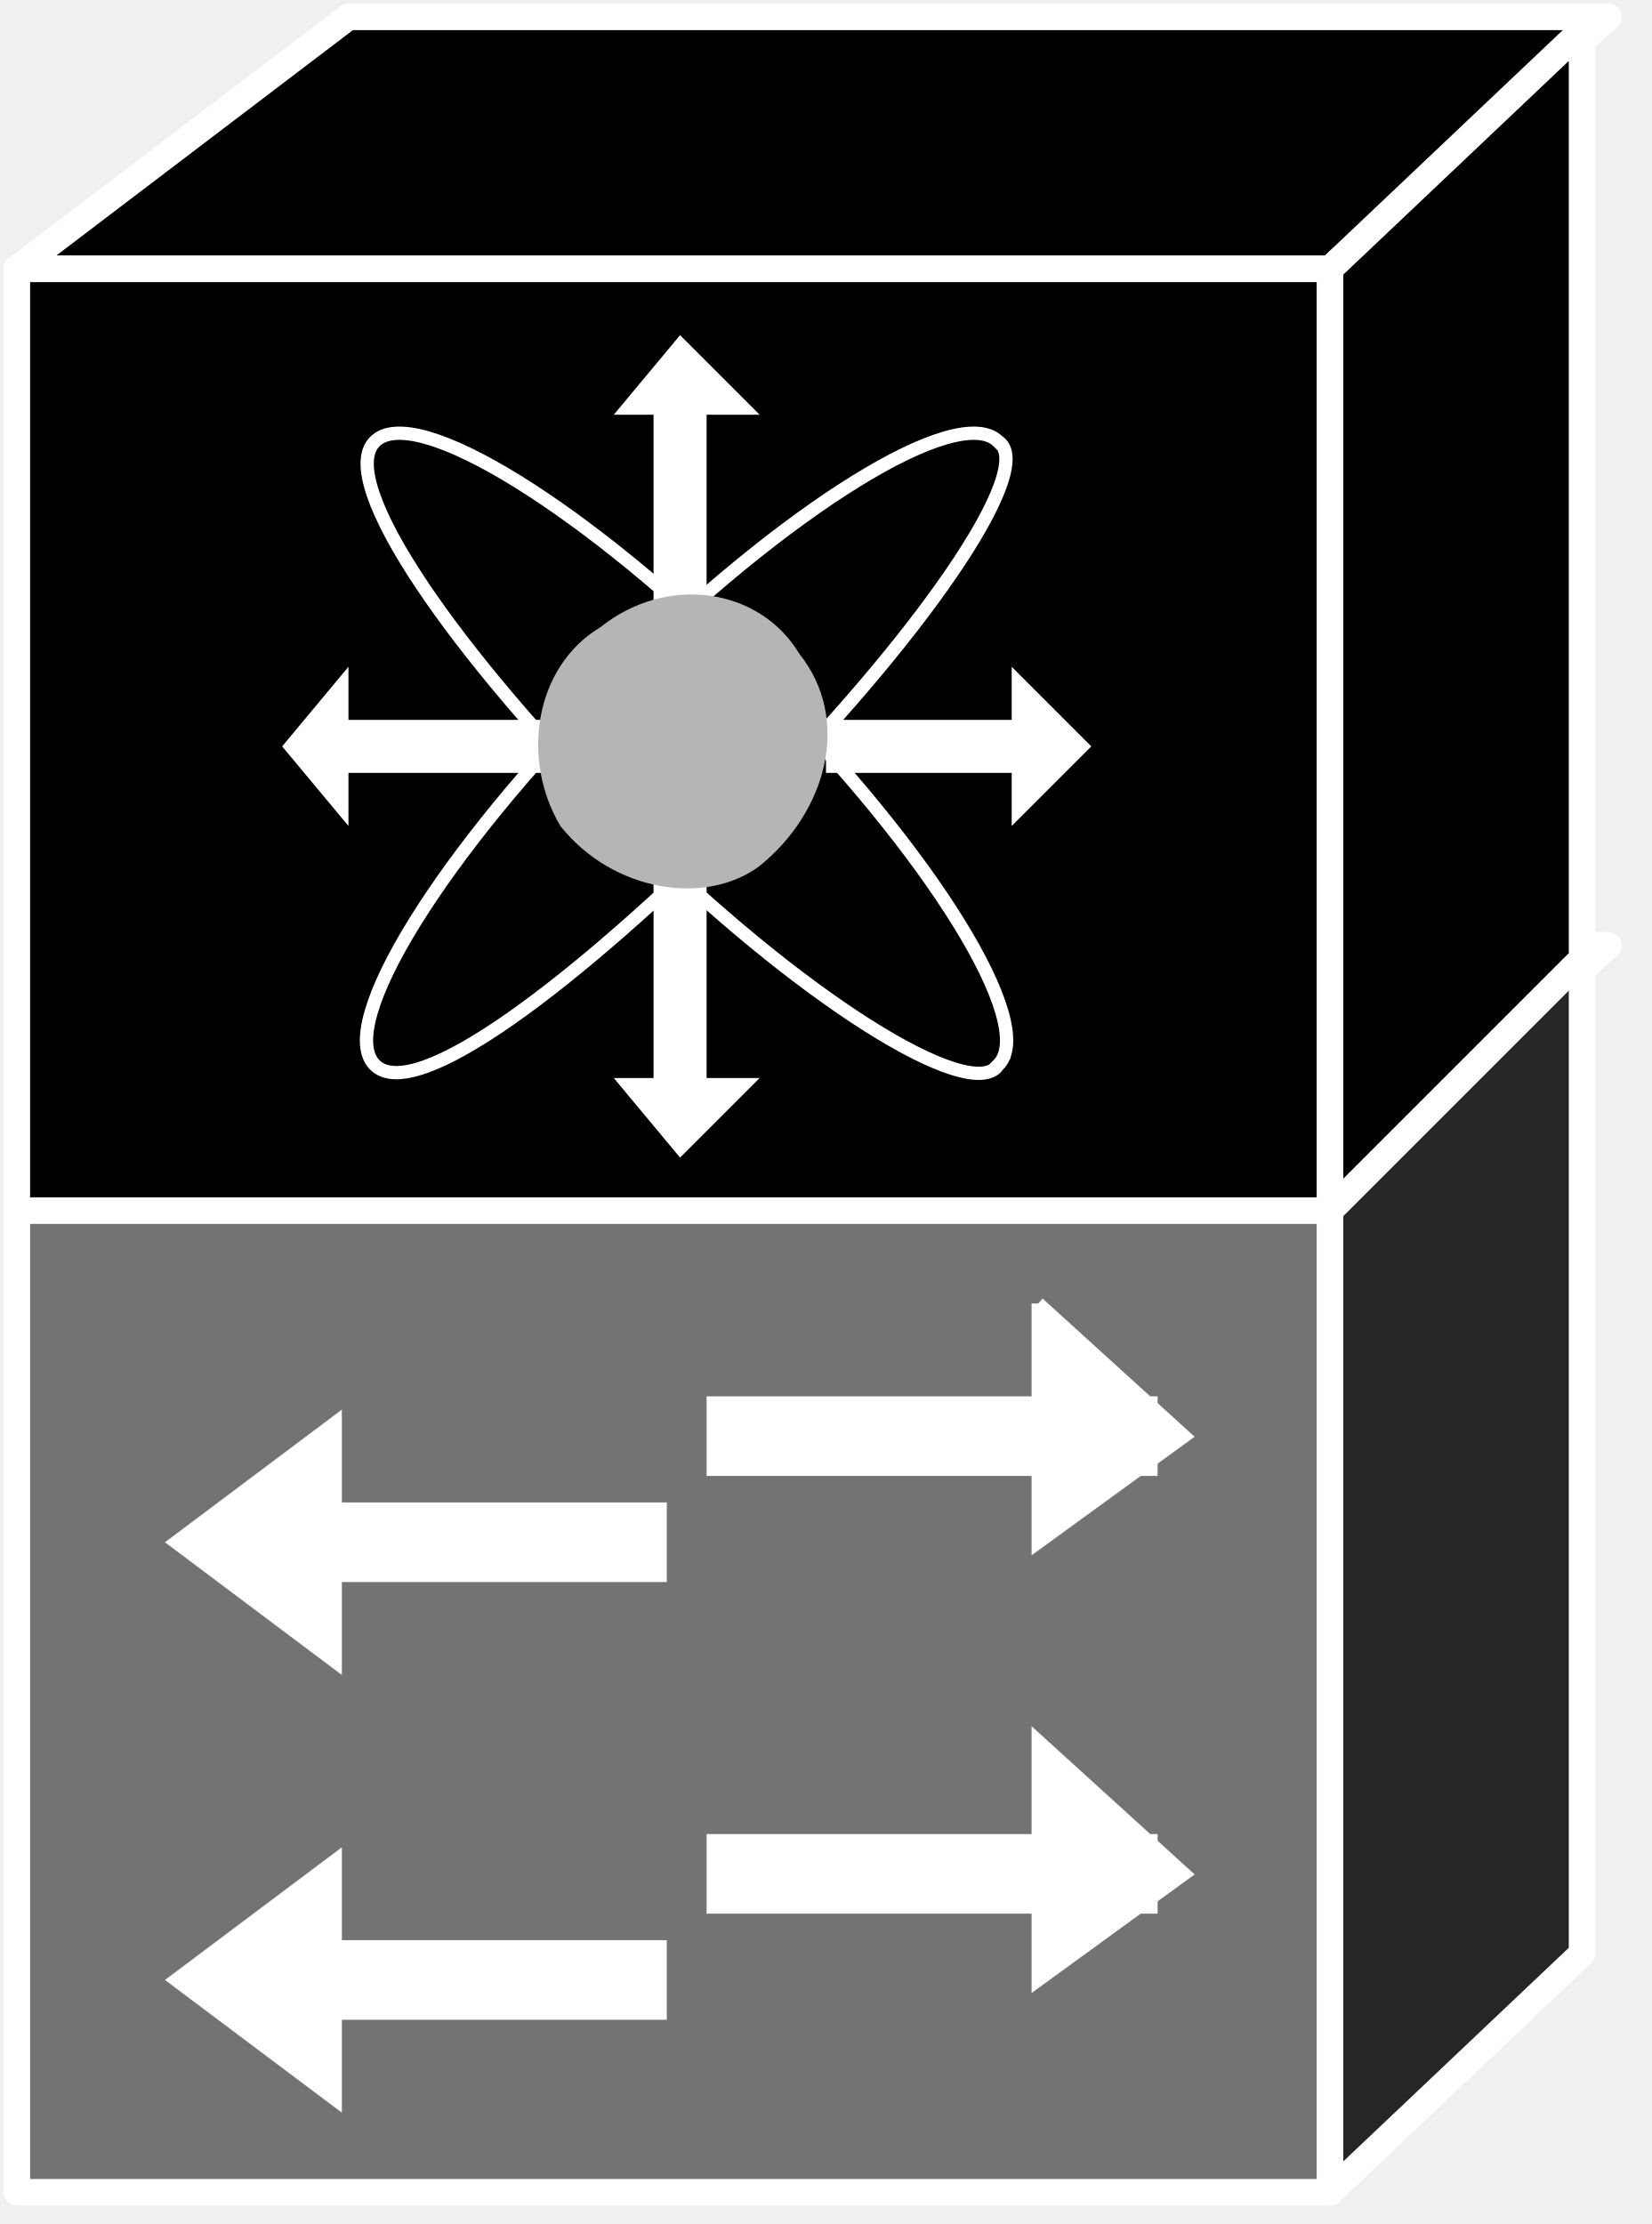
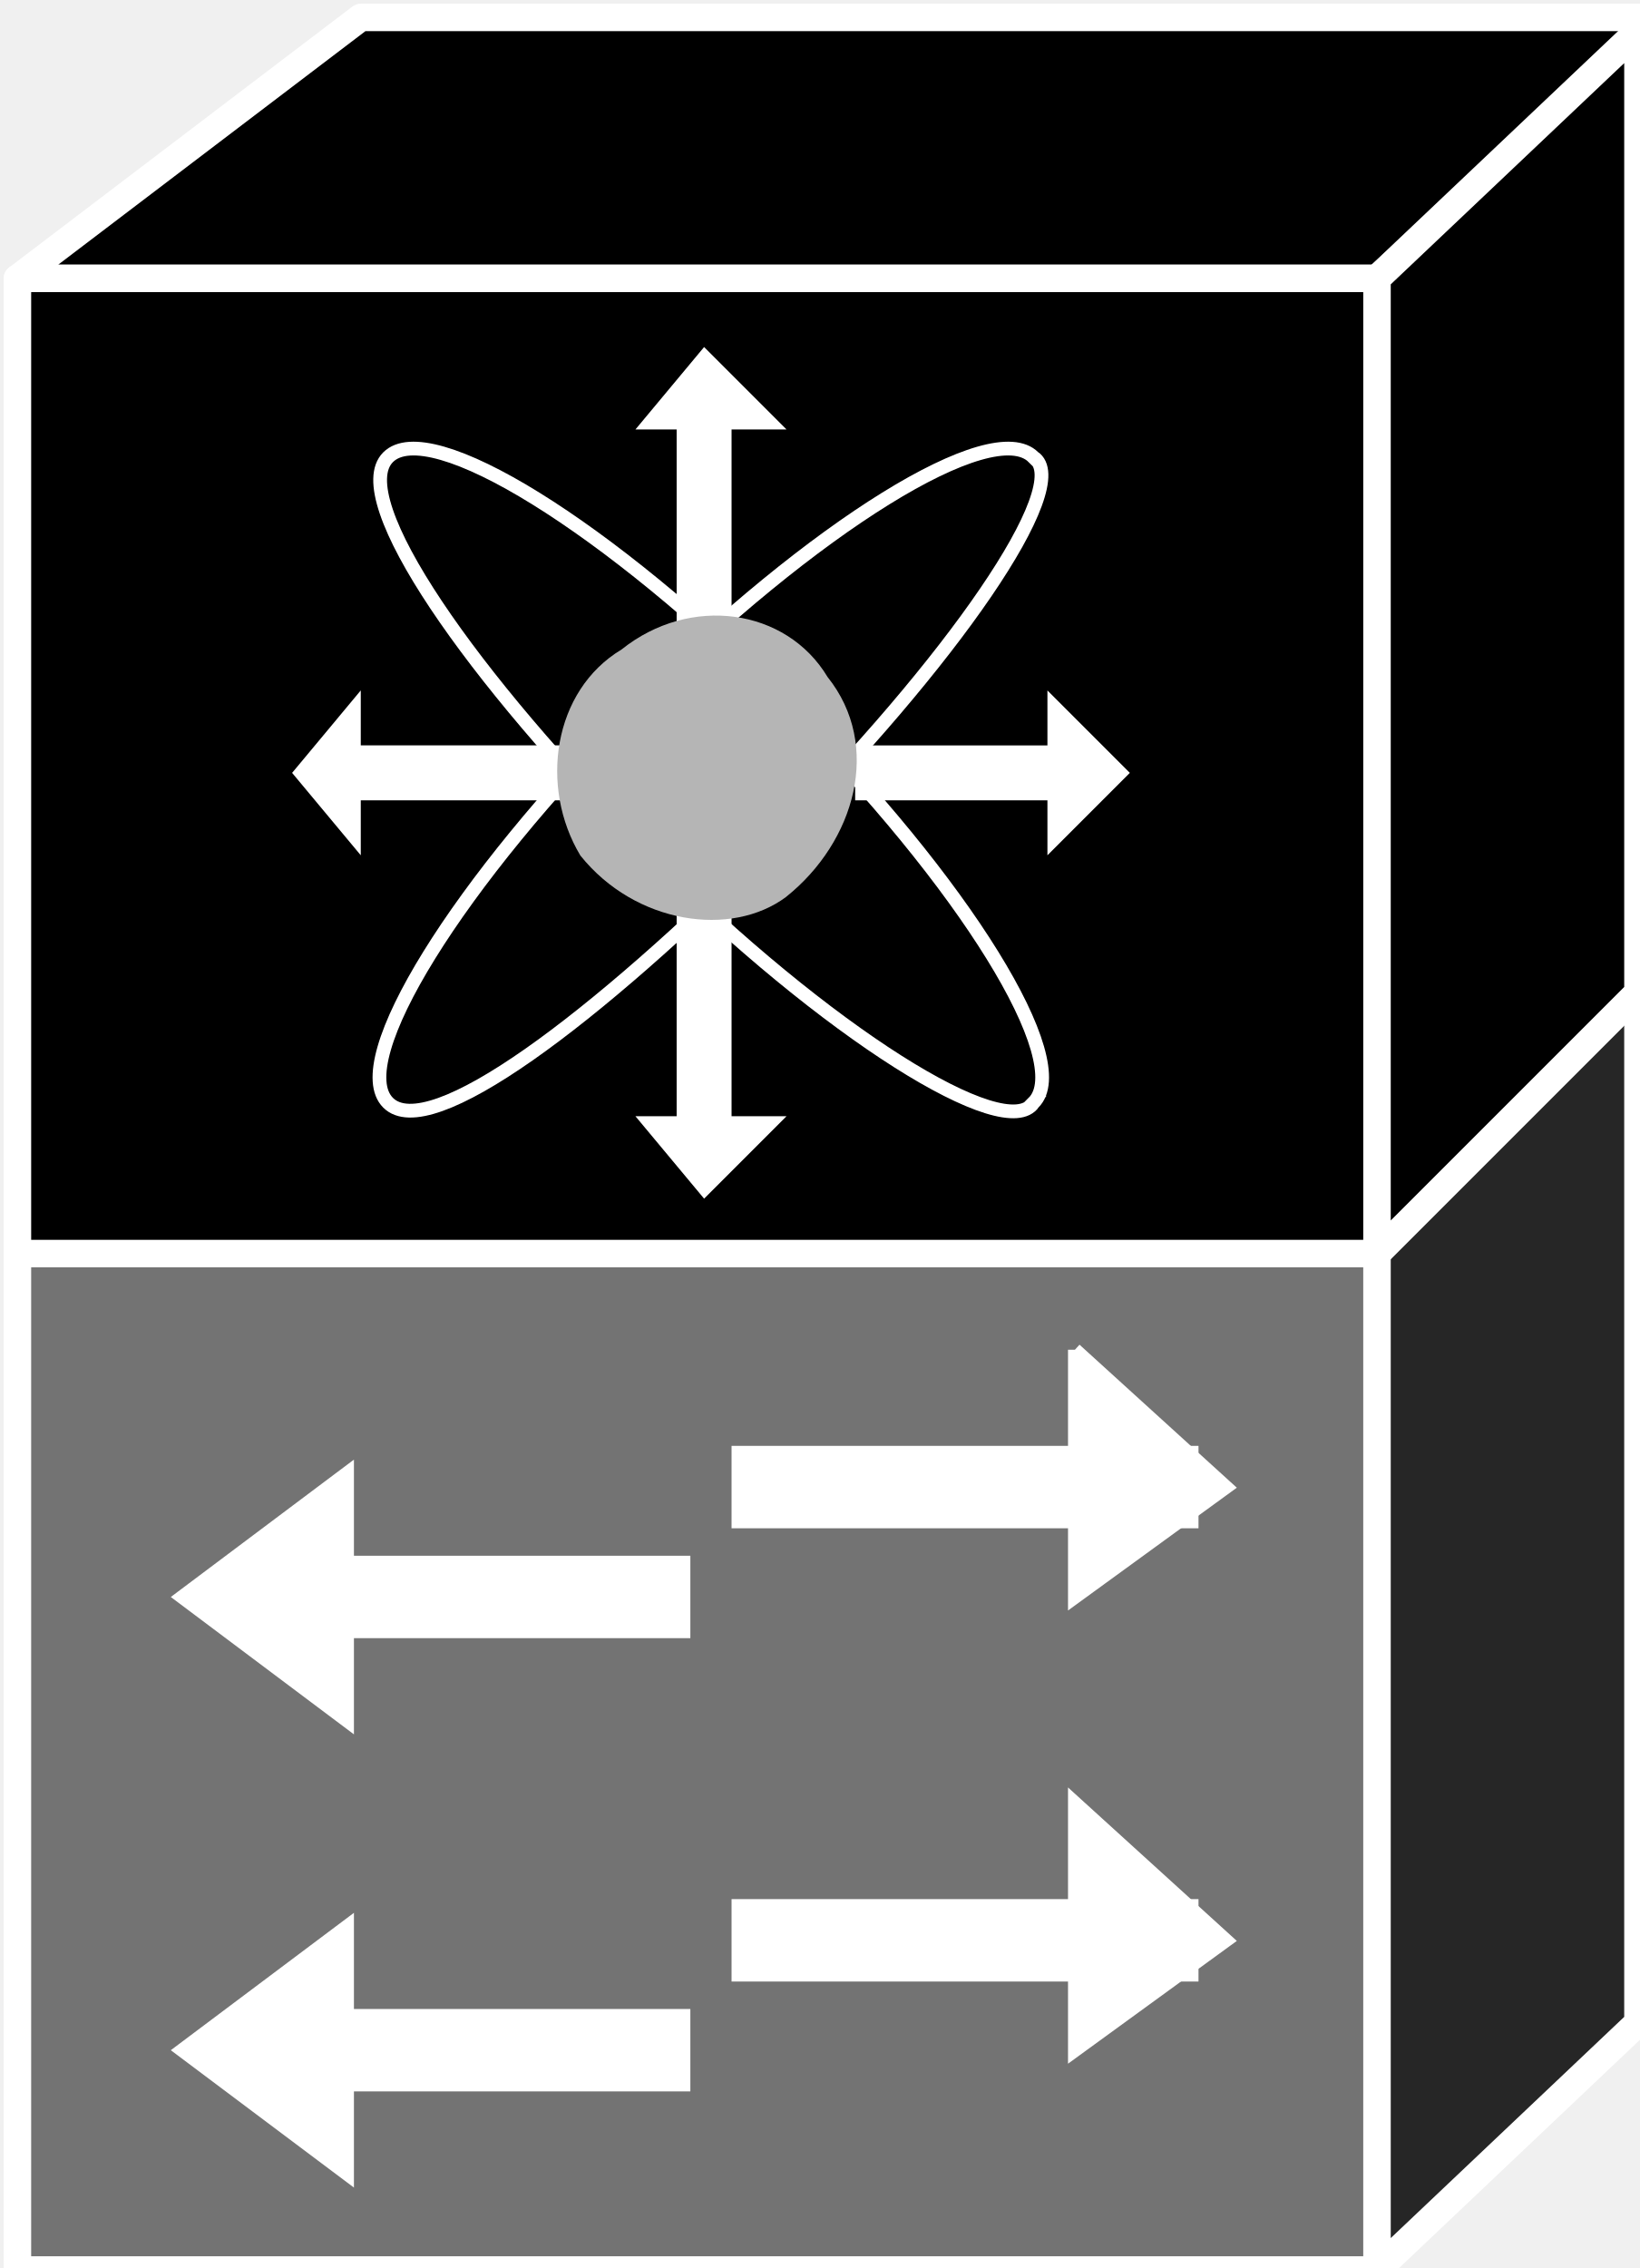
- <svg xmlns="http://www.w3.org/2000/svg" xmlns:xlink="http://www.w3.org/1999/xlink" viewBox="0 0 49 66" fill="#fff" fill-rule="evenodd" stroke="#000" stroke-linecap="round" stroke-linejoin="round">
+ <svg xmlns="http://www.w3.org/2000/svg" xmlns:xlink="http://www.w3.org/1999/xlink" viewBox="0 0 47 65" fill="#fff" fill-rule="evenodd" stroke="#000" stroke-linecap="round" stroke-linejoin="round">
  <use xlink:href="#A" x=".5" y=".5" />
  <symbol id="A" overflow="visible">
    <g stroke="#fff" stroke-width=".787">
      <path d="M47.237 27.555l-8.266 7.479H0l9.841-7.479h37.396z" fill="#000" />
      <path d="M38.97 64.557V35.034H0v29.523h38.97z" fill="#737373" />
      <path d="M46.449 57.471V27.948l-7.479 7.086v29.523l7.479-7.085z" fill="#262626" />
      <g fill="#000">
        <path d="M47.237 0L38.97 7.479H0L9.841 0h37.396z" />
        <path d="M38.97 35.427V7.479H0v27.948h38.97z" />
        <path d="M46.449 27.949V.394L38.97 7.48v27.948l7.479-7.479z" />
      </g>
    </g>
    <path d="M15.746 20.862H9.841v-1.575L7.873 21.65l1.968 2.362v-1.575h5.905v-1.575zm3.149 4.724v5.905h-1.181l1.968 2.362 2.362-2.362h-1.575v-5.905h-1.575zm0-7.873v-5.905h-1.181l1.968-2.362 2.362 2.362h-1.575v5.905h-1.575zm5.117 4.724h5.511v1.575l2.362-2.362-2.362-2.362v1.575h-5.511v1.575z" stroke="none" />
    <g stroke="#fff" stroke-linejoin="miter" fill="none" stroke-width=".394">
      <path d="M29.125 31.104c-.787 1.181-5.904-1.968-11.022-7.085s-8.66-10.234-7.479-11.415 6.298 1.968 11.415 7.085 8.266 10.234 7.085 11.415z" />
      <path d="M29.125 12.603c1.181.787-2.362 5.905-7.479 11.022s-9.841 8.66-11.022 7.479 1.968-6.298 7.085-11.415 10.234-8.266 11.415-7.085z" />
    </g>
    <path d="M22.039 25.199c1.968-1.575 2.755-4.33 1.181-6.298-1.181-1.968-3.936-2.362-5.904-.787-1.968 1.181-2.362 3.936-1.181 5.905 1.575 1.968 4.33 2.362 5.905 1.181z" stroke="none" fill="#b5b5b5" />
    <g stroke="#fff" stroke-linejoin="miter">
      <path d="M18.107 45.268H8.266m13.384-3.149h11.022" stroke-linecap="square" fill="none" stroke-width="2.362" />
      <path d="M30.31 38.183v7.086l4.33-3.149-4.33-3.936zM9.448 48.811v-7.085l-4.724 3.543 4.724 3.543z" stroke-width=".394" />
      <path d="M18.107 58.258H8.266m13.384-3.149h11.022" stroke-linecap="square" fill="none" stroke-width="2.362" />
      <path d="M30.31 51.173v7.085l4.33-3.149-4.33-3.936zM9.448 61.801v-7.086l-4.724 3.543 4.724 3.543z" stroke-width=".394" />
    </g>
  </symbol>
</svg>
